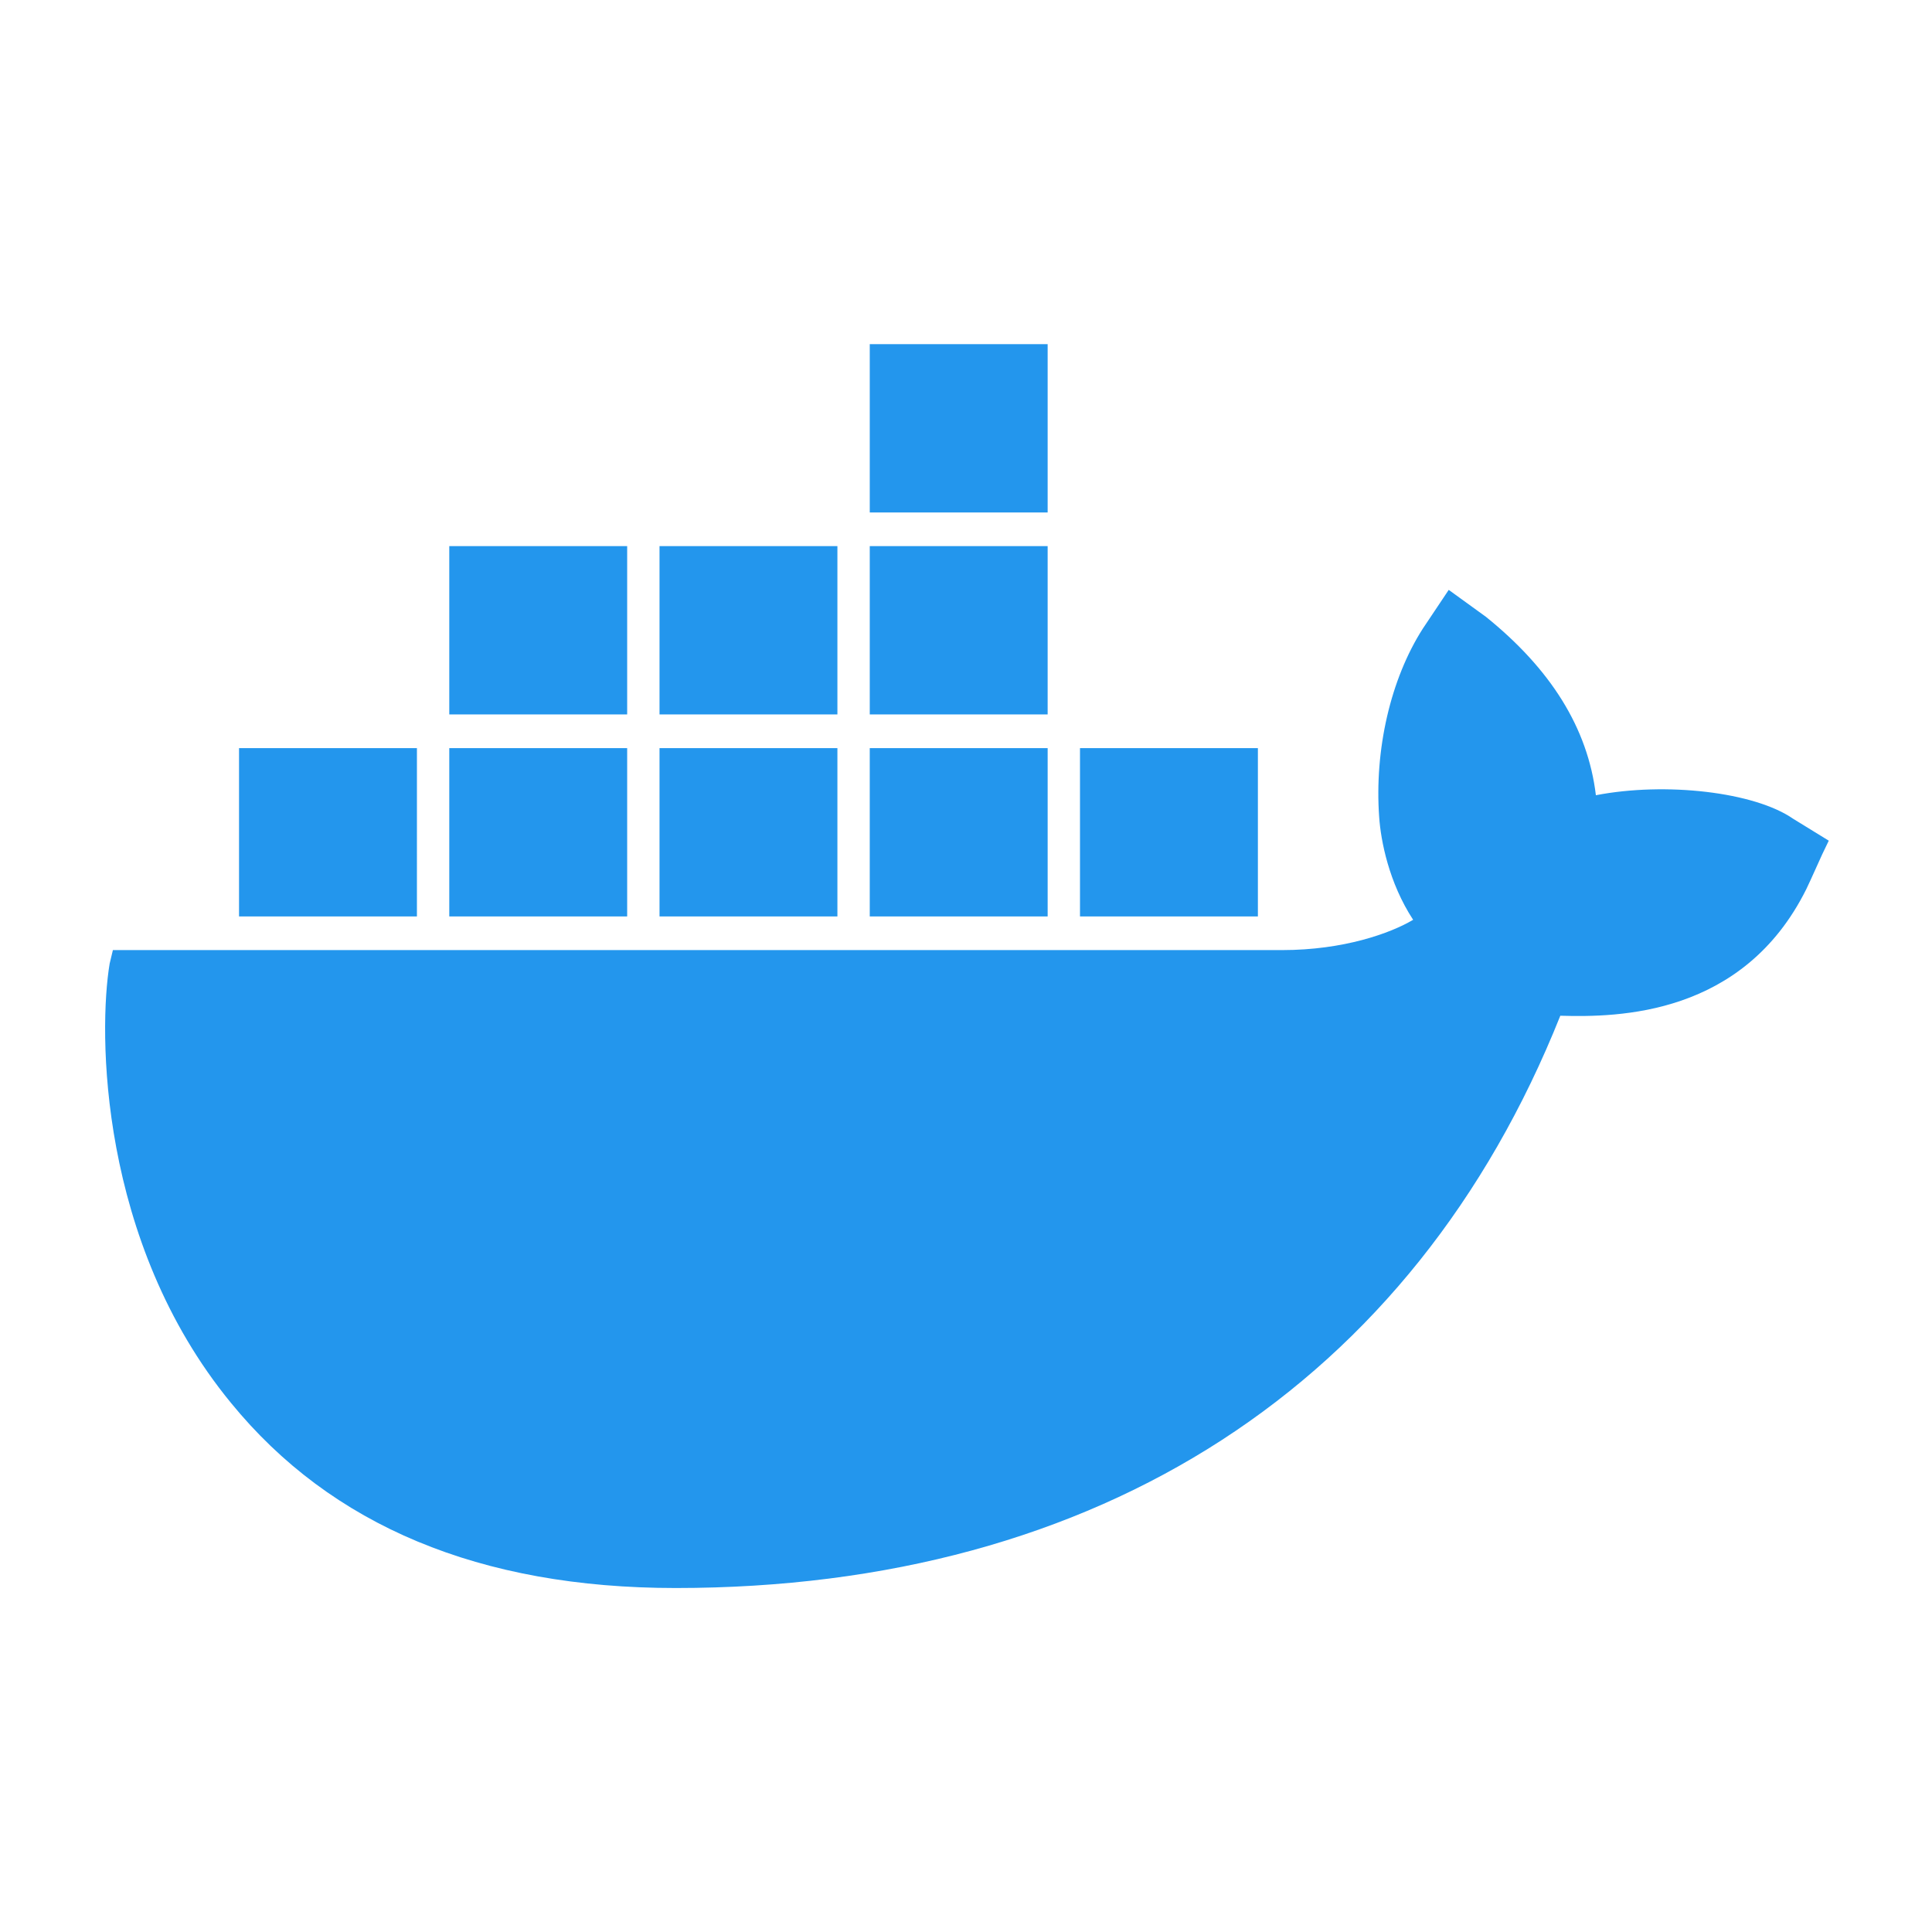
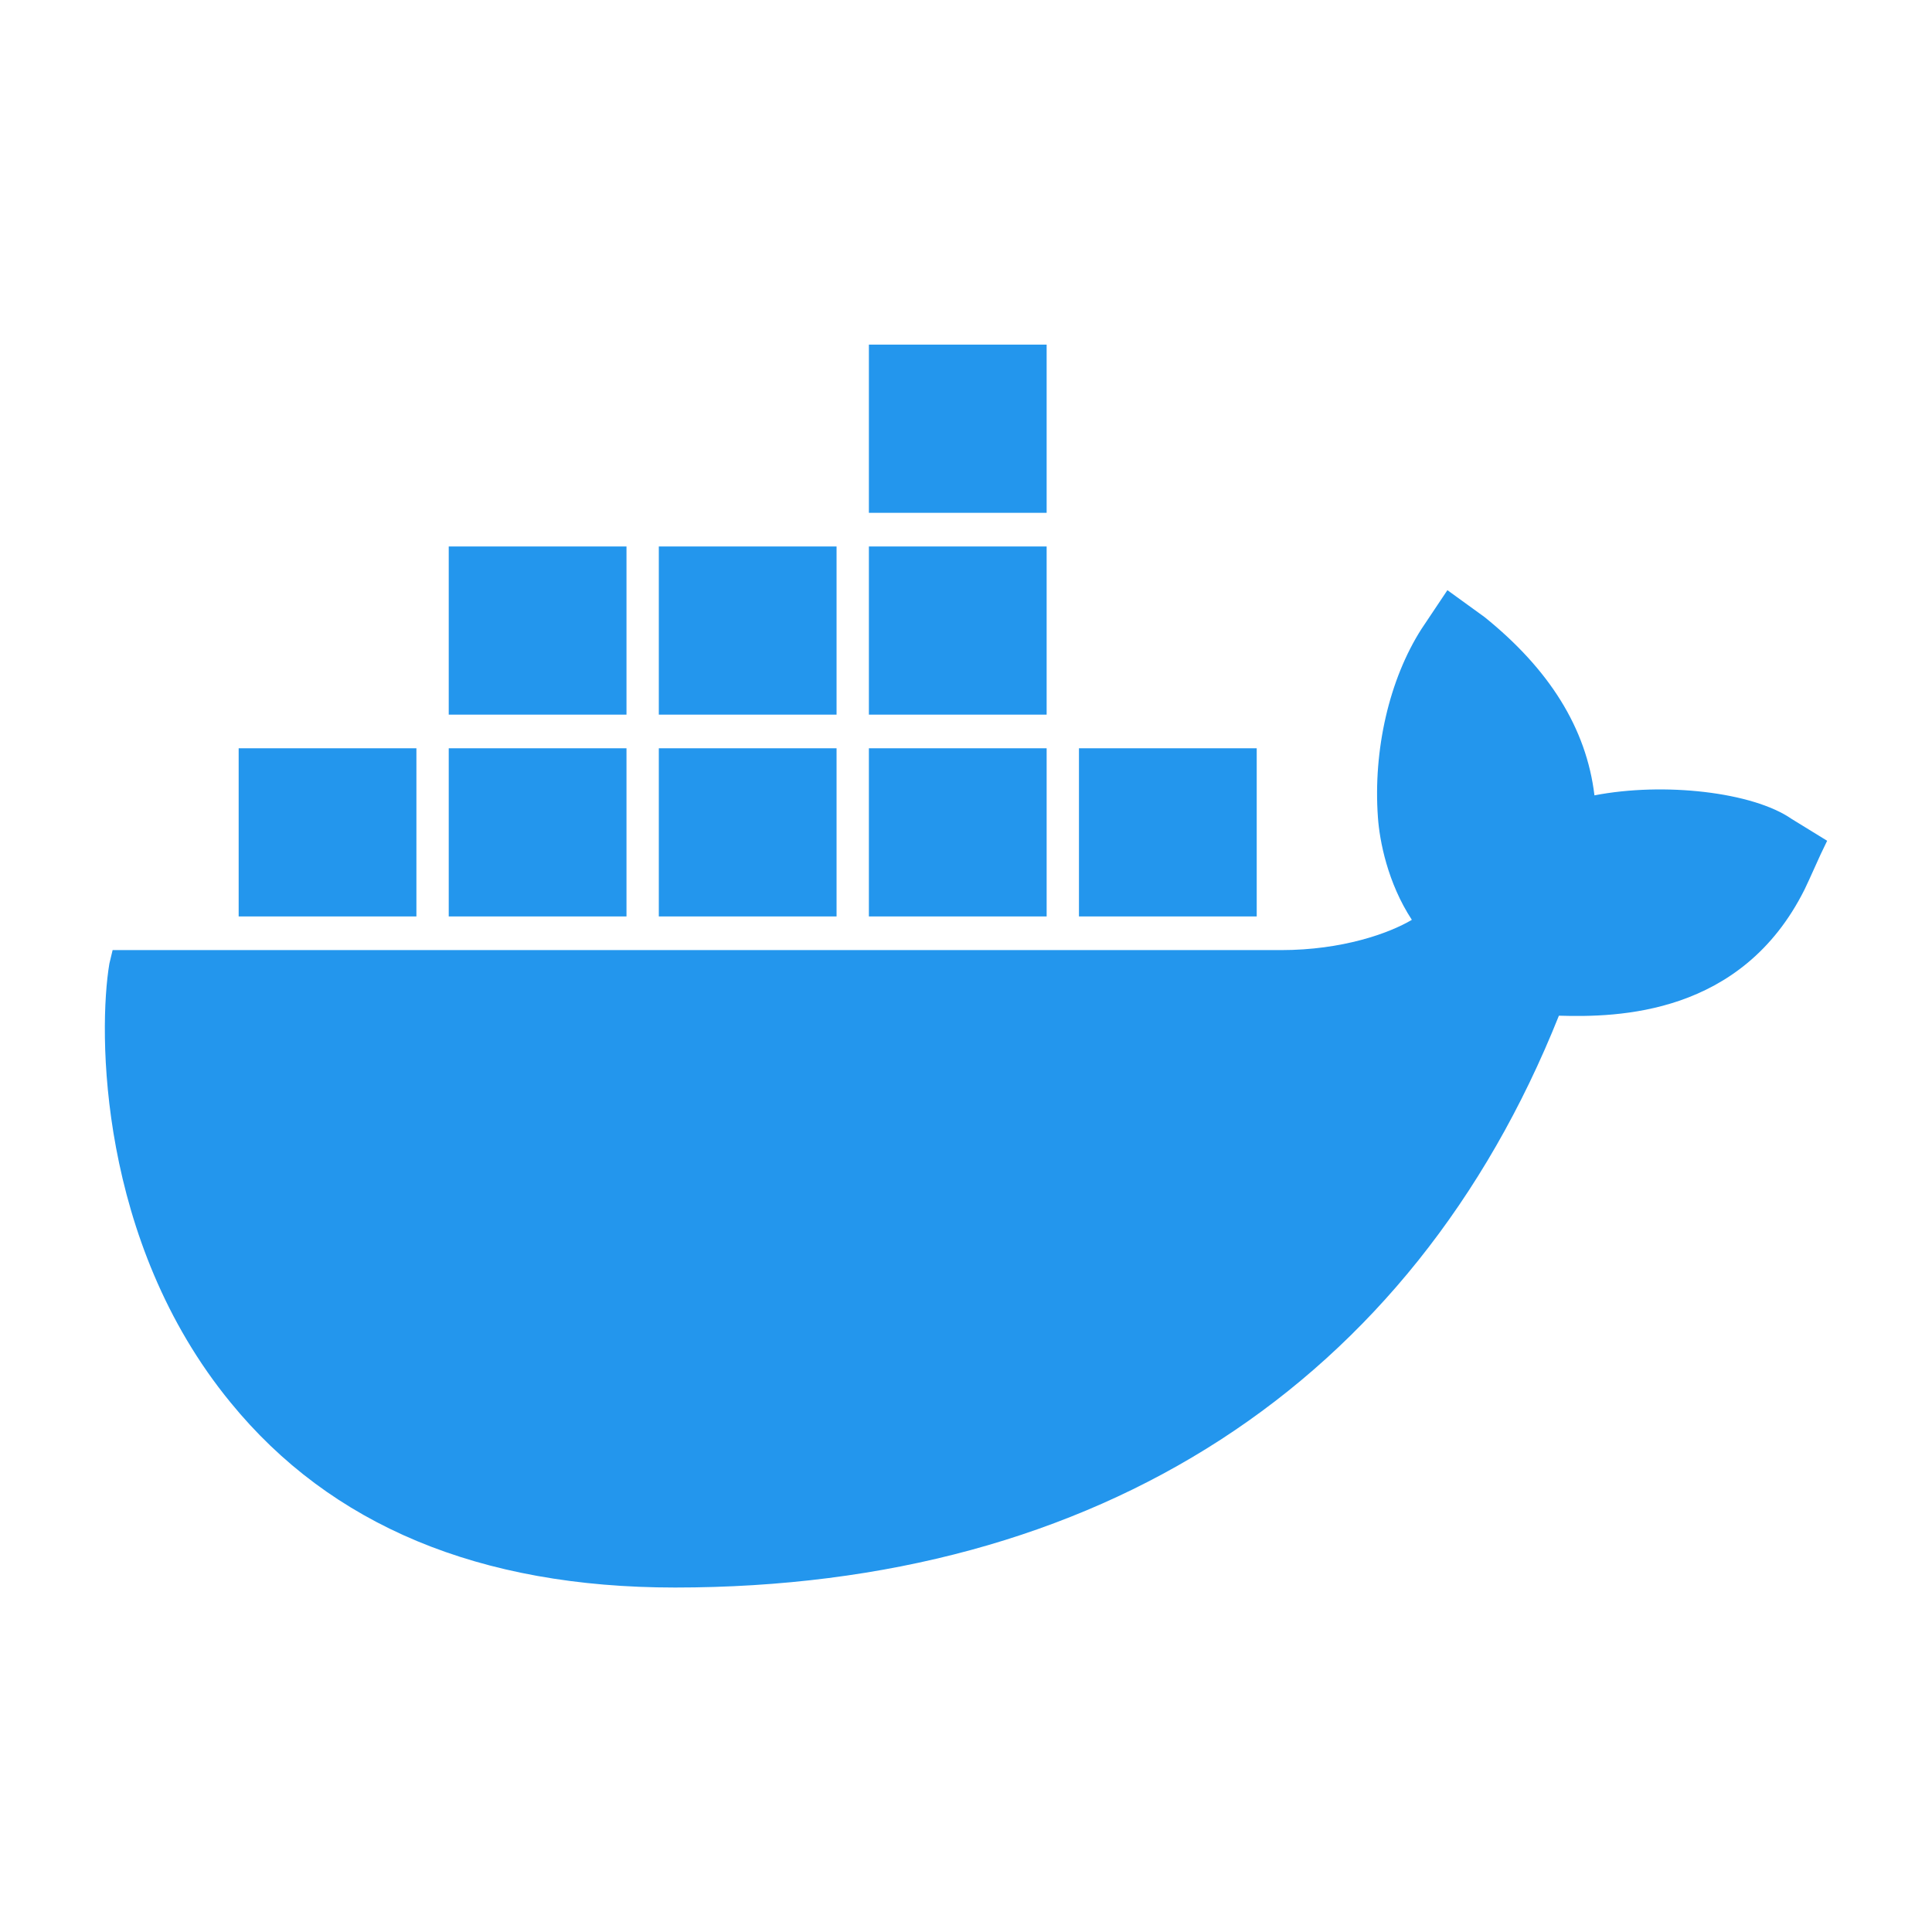
- <svg xmlns="http://www.w3.org/2000/svg" viewBox="-15.612 -51.112 286.944 286.944">
+ <svg xmlns="http://www.w3.org/2000/svg" viewBox="-15.584 -51.224 287.168 287.168">
  <path fill="#2396ed" d="M250.716 70.497c-5.765-4-18.976-5.5-29.304-3.5c-1.2-10-6.725-18.749-16.333-26.499l-5.524-4l-3.844 5.75c-4.803 7.5-7.205 18-6.485 28c.24 3.499 1.441 9.749 5.044 15.249c-3.362 2-10.328 4.5-19.455 4.5H1.155l-.48 2c-1.682 9.999-1.682 41.248 18.014 65.247c14.892 18.249 36.99 27.499 66.053 27.499c62.93 0 109.528-30.25 131.386-84.997c8.647.25 27.142 0 36.51-18.75c.24-.5.72-1.5 2.401-5.249l.961-2zM139.986 0h-26.42v24.999h26.42zm0 29.999h-26.42v24.999h26.42zm-31.225 0h-26.42v24.999h26.42zm-31.225 0H51.115v24.999h26.421zM46.311 59.998H19.89v24.999h26.42zm31.225 0H51.115v24.999h26.421zm31.225 0h-26.42v24.999h26.42zm31.226 0h-26.422v24.999h26.422zm31.225 0H144.79v24.999h26.422z" />
</svg>
